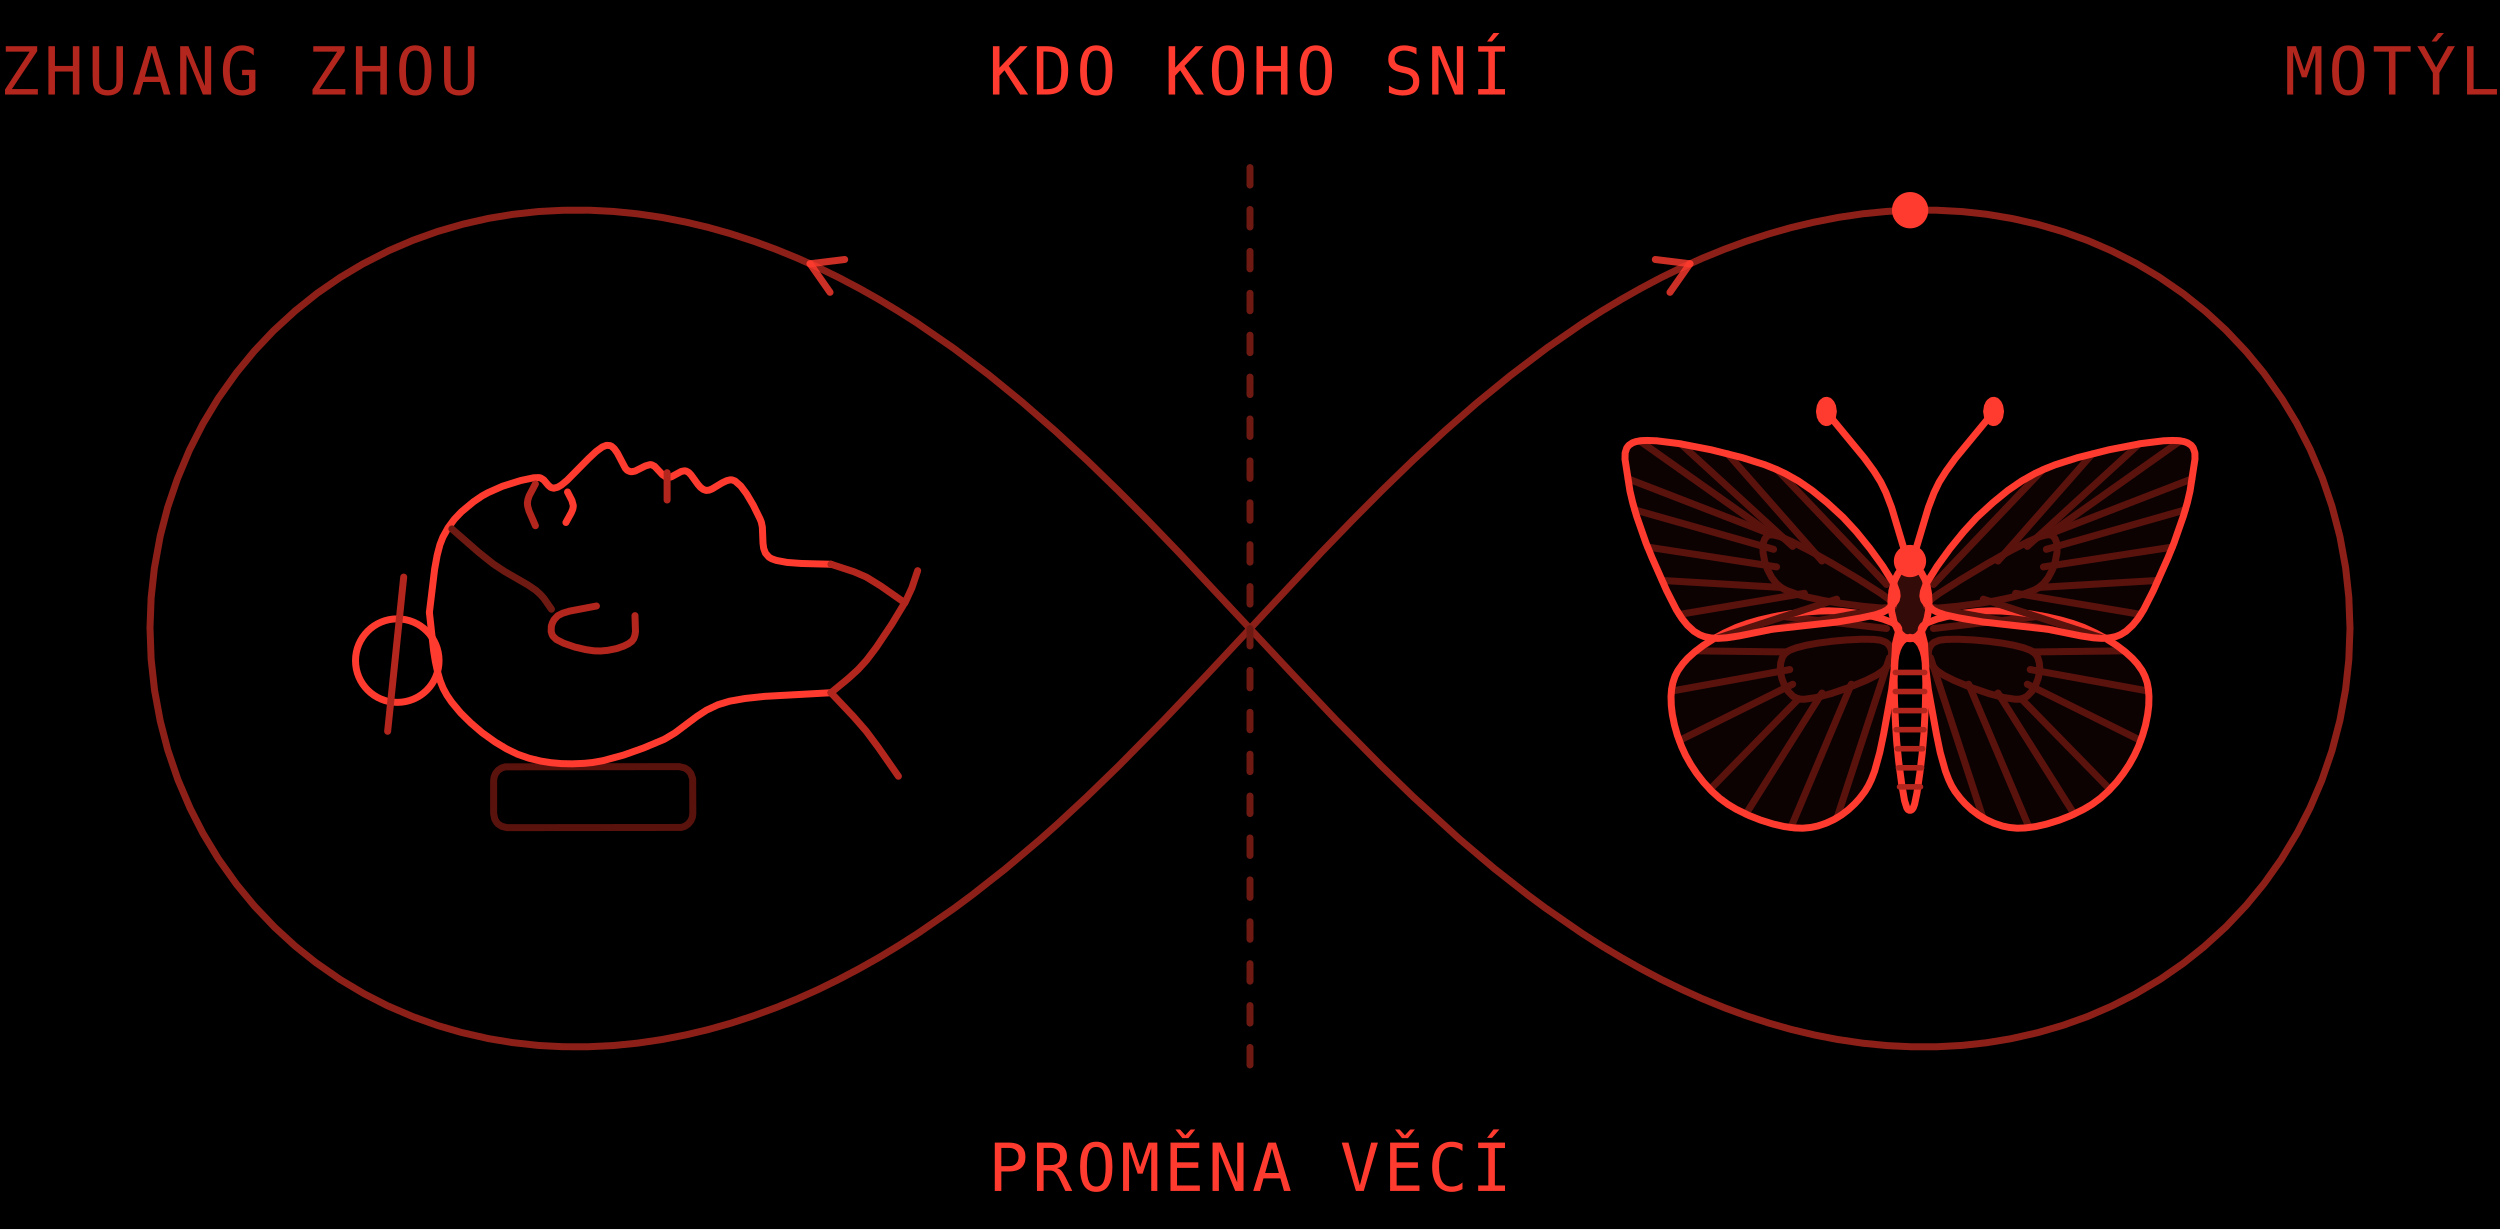
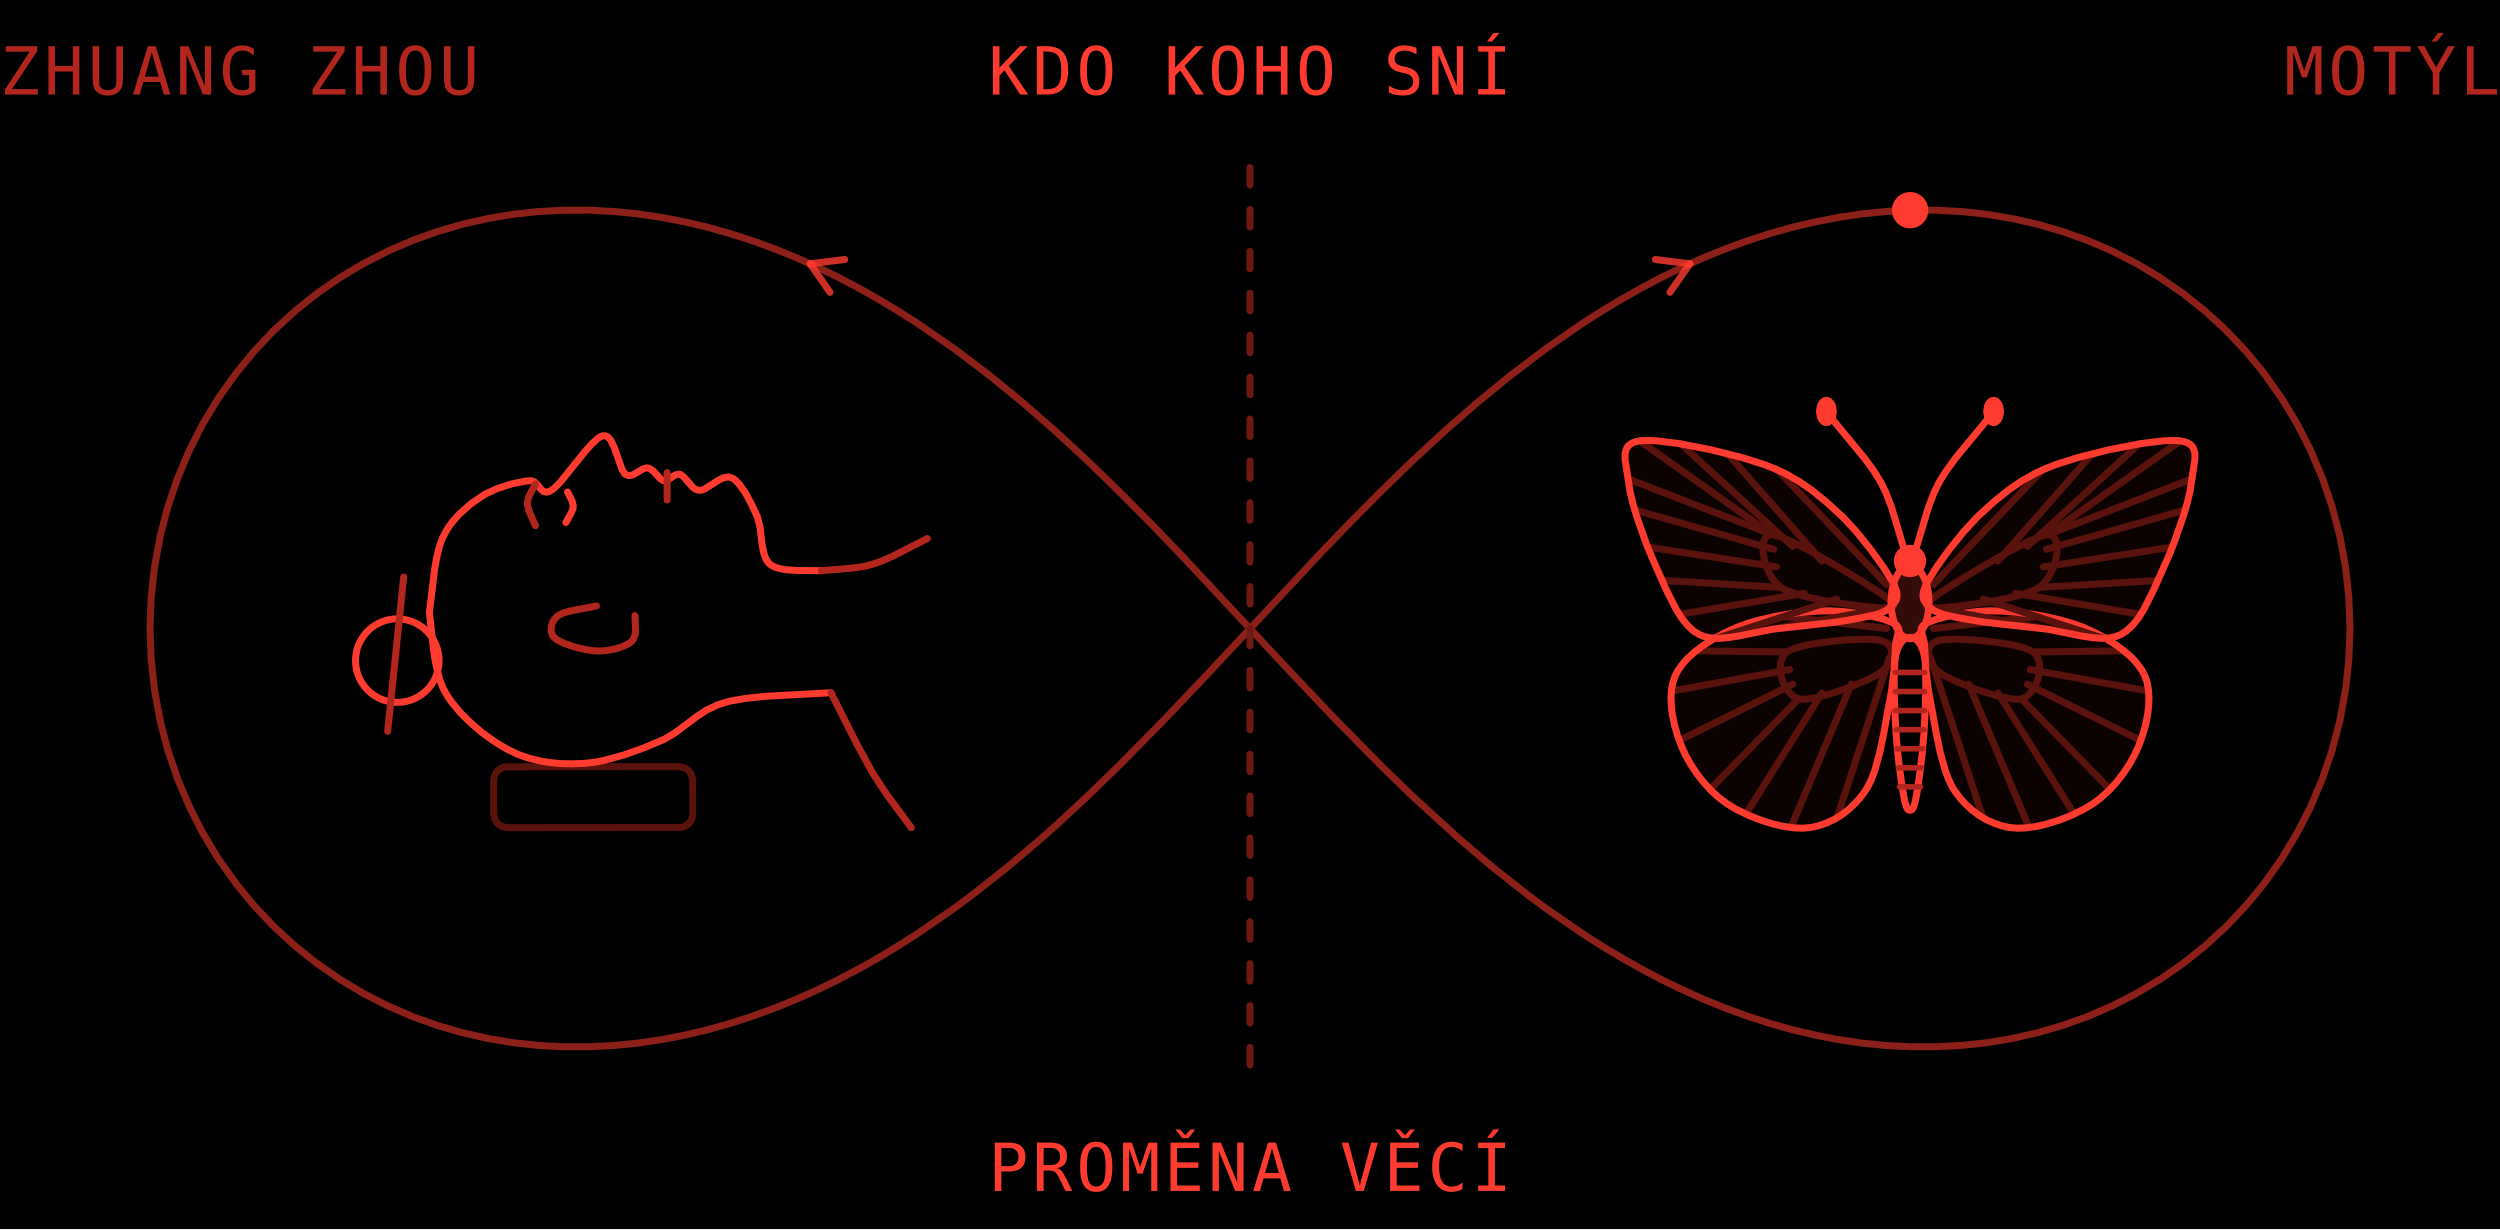
<svg xmlns="http://www.w3.org/2000/svg" width="358" height="176" viewBox="0 0 358 176" font-family="'JetBrains Mono', ui-monospace, monospace">
  <rect width="358" height="176" fill="#000000" />
  <path d="M336.52 90L336.35 94.5L335.89 98.72L335.08 103.15L333.94 107.5L332.48 111.75L330.81 115.66L328.99 119.22L326.67 123.07L324.21 126.54L321.67 129.63L318.75 132.72L315.61 135.58L312.68 137.92L309.4 140.2L305.74 142.37L302.4 144.07L298.96 145.56L295.43 146.82L291.83 147.87L287.93 148.75L284.48 149.32L281 149.7L277.26 149.9L273.76 149.9L270.26 149.73L266.78 149.39L263.07 148.84L259.88 148.22L256.48 147.41L253.35 146.52L250.02 145.44L246.97 144.32L243.73 143L240.77 141.66L237.85 140.24L234.98 138.72L232.15 137.12L229.36 135.45L226.62 133.7L221.28 130.01L218.87 128.22L213.96 124.36L209 120.15L202.35 114.09L197.87 109.74L191.37 103.15L185.18 96.63L168.79 79.1L164.45 74.6L160.22 70.35L155.74 66L151.15 61.75L146.44 57.64L141.61 53.69L136.62 49.92L131.27 46.23L128.53 44.49L125.74 42.81L123.13 41.34L120.04 39.71L117.12 38.28L114.15 36.95L111.14 35.72L108.1 34.6L104.53 33.44L101.4 32.56L98.24 31.81L94.81 31.14L91.35 30.63L87.86 30.28L84.37 30.1L80.62 30.11L77.12 30.29L73.4 30.7L69.95 31.27L66.29 32.1L62.69 33.14L59.16 34.4L55.71 35.88L51.93 37.81L48.71 39.73L45.42 42L42.29 44.5L39.16 47.37L36.41 50.28L33.87 53.37L31.26 57.03L29.06 60.67L27.13 64.45L25.39 68.6L24.02 72.62L22.95 76.73L22.1 81.4L21.64 85.63L21.48 89.88L21.64 94.37L22.13 98.84L22.95 103.27L24.02 107.38L25.47 111.64L27.24 115.77L29.06 119.33L31.26 122.97L33.87 126.63L36.41 129.72L39.34 132.8L42.29 135.5L45.22 137.84L48.71 140.27L52.14 142.31L55.48 144.02L59.16 145.6L62.69 146.86L66.05 147.84L69.95 148.73L73.4 149.3L77.12 149.71L80.62 149.89L84.12 149.9L87.86 149.72L91.35 149.37L94.81 148.86L98.24 148.19L101.4 147.44L104.77 146.49L107.86 145.48L111.14 144.28L114.15 143.05L117.12 141.72L120.04 140.29L123.13 138.66L125.96 137.06L128.74 135.38L131.48 133.63L136.62 130.08L139.23 128.14L143.95 124.43L148.91 120.24L151.34 118.08L155.56 114.17L160.22 109.65L166.54 103.24L172.74 96.72L189.3 79.01L193.64 74.52L197.87 70.26L202.35 65.91L206.94 61.67L211.46 57.72L216.3 53.77L221.48 49.85L226.62 46.3L229.36 44.55L232.15 42.88L234.98 41.28L237.85 39.76L240.77 38.34L243.73 37L246.97 35.68L250.02 34.56L253.35 33.48L256.48 32.59L259.64 31.84L263.32 31.12L266.78 30.61L270.26 30.27L273.76 30.1L277.26 30.1L281 30.3L284.48 30.68L288.18 31.3L291.83 32.13L295.43 33.18L298.96 34.44L302.4 35.93L305.97 37.75L309.19 39.67L312.68 42.08L315.81 44.58L318.75 47.28L321.67 50.37L324.21 53.46L326.8 57.14L328.87 60.56L330.81 64.34L332.57 68.48L333.94 72.5L335.08 76.85L335.89 81.28L336.35 85.5L336.52 90Z" fill="none" stroke="#FF3B2F" stroke-opacity="0.55" stroke-width="1" stroke-linecap="round" stroke-linejoin="round" />
  <line x1="242" y1="37.77" x2="239.14" y2="41.86" fill="none" stroke="#FF3B2F" stroke-opacity="0.8" stroke-width="1" stroke-linecap="round" stroke-linejoin="round" />
  <line x1="242" y1="37.77" x2="237.04" y2="37.16" fill="none" stroke="#FF3B2F" stroke-opacity="0.8" stroke-width="1" stroke-linecap="round" stroke-linejoin="round" />
  <line x1="116" y1="37.77" x2="120.96" y2="37.16" fill="none" stroke="#FF3B2F" stroke-opacity="0.8" stroke-width="1" stroke-linecap="round" stroke-linejoin="round" />
  <line x1="116" y1="37.77" x2="118.86" y2="41.86" fill="none" stroke="#FF3B2F" stroke-opacity="0.8" stroke-width="1" stroke-linecap="round" stroke-linejoin="round" />
  <line x1="179" y1="24" x2="179" y2="26.5" fill="none" stroke="#6E1A12" stroke-width="1" stroke-linecap="round" stroke-linejoin="round" />
  <line x1="179" y1="30" x2="179" y2="32.5" fill="none" stroke="#6E1A12" stroke-width="1" stroke-linecap="round" stroke-linejoin="round" />
  <line x1="179" y1="36" x2="179" y2="38.5" fill="none" stroke="#6E1A12" stroke-width="1" stroke-linecap="round" stroke-linejoin="round" />
  <line x1="179" y1="42" x2="179" y2="44.5" fill="none" stroke="#6E1A12" stroke-width="1" stroke-linecap="round" stroke-linejoin="round" />
  <line x1="179" y1="48" x2="179" y2="50.5" fill="none" stroke="#6E1A12" stroke-width="1" stroke-linecap="round" stroke-linejoin="round" />
  <line x1="179" y1="54" x2="179" y2="56.5" fill="none" stroke="#6E1A12" stroke-width="1" stroke-linecap="round" stroke-linejoin="round" />
  <line x1="179" y1="60" x2="179" y2="62.5" fill="none" stroke="#6E1A12" stroke-width="1" stroke-linecap="round" stroke-linejoin="round" />
  <line x1="179" y1="66" x2="179" y2="68.5" fill="none" stroke="#6E1A12" stroke-width="1" stroke-linecap="round" stroke-linejoin="round" />
  <line x1="179" y1="72" x2="179" y2="74.5" fill="none" stroke="#6E1A12" stroke-width="1" stroke-linecap="round" stroke-linejoin="round" />
  <line x1="179" y1="78" x2="179" y2="80.5" fill="none" stroke="#6E1A12" stroke-width="1" stroke-linecap="round" stroke-linejoin="round" />
  <line x1="179" y1="84" x2="179" y2="86.5" fill="none" stroke="#6E1A12" stroke-width="1" stroke-linecap="round" stroke-linejoin="round" />
  <line x1="179" y1="90" x2="179" y2="92.5" fill="none" stroke="#6E1A12" stroke-width="1" stroke-linecap="round" stroke-linejoin="round" />
  <line x1="179" y1="96" x2="179" y2="98.5" fill="none" stroke="#6E1A12" stroke-width="1" stroke-linecap="round" stroke-linejoin="round" />
  <line x1="179" y1="102" x2="179" y2="104.5" fill="none" stroke="#6E1A12" stroke-width="1" stroke-linecap="round" stroke-linejoin="round" />
  <line x1="179" y1="108" x2="179" y2="110.5" fill="none" stroke="#6E1A12" stroke-width="1" stroke-linecap="round" stroke-linejoin="round" />
  <line x1="179" y1="114" x2="179" y2="116.5" fill="none" stroke="#6E1A12" stroke-width="1" stroke-linecap="round" stroke-linejoin="round" />
  <line x1="179" y1="120" x2="179" y2="122.5" fill="none" stroke="#6E1A12" stroke-width="1" stroke-linecap="round" stroke-linejoin="round" />
  <line x1="179" y1="126" x2="179" y2="128.5" fill="none" stroke="#6E1A12" stroke-width="1" stroke-linecap="round" stroke-linejoin="round" />
  <line x1="179" y1="132" x2="179" y2="134.5" fill="none" stroke="#6E1A12" stroke-width="1" stroke-linecap="round" stroke-linejoin="round" />
  <line x1="179" y1="138" x2="179" y2="140.5" fill="none" stroke="#6E1A12" stroke-width="1" stroke-linecap="round" stroke-linejoin="round" />
  <line x1="179" y1="144" x2="179" y2="146.5" fill="none" stroke="#6E1A12" stroke-width="1" stroke-linecap="round" stroke-linejoin="round" />
  <line x1="179" y1="150" x2="179" y2="152.5" fill="none" stroke="#6E1A12" stroke-width="1" stroke-linecap="round" stroke-linejoin="round" />
  <circle cx="273.53" cy="30.1" r="2.6" fill="#FF3B2F" />
  <path d="M70.69 116.52L70.69 111.78L70.76 111.26L70.97 110.75L71.34 110.3L71.82 109.98L72.34 109.81L97.29 109.78L98.07 109.98L98.55 110.3L98.92 110.75L99.19 111.53L99.21 116.52L99.14 117.04L98.92 117.55L98.55 118L98.08 118.32L97.55 118.49L72.6 118.52L71.82 118.32L71.34 118L71.14 117.79L70.85 117.3L70.69 116.52Z" fill="none" stroke="#5A120D" stroke-width="1" stroke-linecap="round" stroke-linejoin="round" />
-   <path d="M61.49 87.7L62.24 81.49L62.6 79.52L63 77.99L63.43 76.9L64.18 75.55L65.06 74.36L66.08 73.29L67.81 71.85L69.03 71.02L69.86 70.56L71.96 69.63L74.57 68.81L76.41 68.42L77.19 68.39L77.45 68.46L77.87 68.73L78.51 69.49L78.88 69.81L79.3 69.91L79.86 69.77L80.4 69.45L81.23 68.76L84.29 65.66L85.37 64.65L86.26 64L86.85 63.77L87.36 63.81L87.59 63.92L87.96 64.25L88.39 64.85L89.55 67.05L89.83 67.35L90.21 67.52L90.45 67.55L90.94 67.46L92.42 66.72L93.1 66.53L93.32 66.56L93.75 66.78L94.86 67.97L95.44 68.36L95.66 68.39L96.12 68.29L97.56 67.51L98.04 67.42L98.27 67.46L98.63 67.66L98.96 68.01L99.96 69.39L100.31 69.79L100.7 70.08L101.11 70.23L101.53 70.19L101.98 70.01L103.4 69.15L104.07 68.83L104.57 68.71L104.82 68.72L105.26 68.88L106.08 69.6L106.9 70.7L107.87 72.34L108.84 74.31L109.02 74.76L109.17 75.49L109.26 77.78L109.36 78.53L109.61 79.21L110.11 79.78L110.49 80.01L111.16 80.25L112.72 80.54L114.75 80.69L118.99 80.8" fill="none" stroke="#FF3B2F" stroke-width="1" stroke-linecap="round" stroke-linejoin="round" />
+   <path d="M61.49 87.7L62.24 81.5L62.55 79.79L62.92 78.25L63.31 77.16L64.03 75.79L64.75 74.77L65.72 73.67L67.43 72.15L69.43 70.78L71.26 69.94L73.28 69.29L75.24 68.9L75.91 68.83L76.19 68.87L76.44 68.96L76.84 69.26L77.48 70.07L77.86 70.39L78.27 70.48L78.78 70.32L79.33 69.95L80.24 69.04L83.64 64.82L84.77 63.54L85.63 62.76L86.01 62.52L86.36 62.39L86.85 62.45L87.06 62.59L87.44 63.01L87.97 64.09L89.1 67.31L89.48 67.87L89.92 68.09L90.17 68.11L90.66 67.98L92.11 67.14L92.55 67L92.76 67L93.2 67.18L93.61 67.52L94.53 68.53L94.9 68.79L95.1 68.85L95.56 68.76L96.7 68.02L97.17 67.89L97.41 67.93L97.94 68.32L99.2 69.78L99.61 70.07L100.07 70.21L100.47 70.18L100.89 70.03L102.96 68.73L103.62 68.41L104.38 68.29L104.99 68.52L105.34 68.79L105.85 69.32L106.67 70.47L107.54 72.05L108.47 74.04L108.83 75.43L109.15 78.05L109.35 79.14L109.69 80.07L110.08 80.64L110.39 80.91L110.96 81.21L111.65 81.42L112.43 81.57L114.12 81.69L117.61 81.72" fill="none" stroke="#FF3B2F" stroke-width="1" stroke-linecap="round" stroke-linejoin="round" />
  <path d="M61.49 87.7L62.09 93.17L62.34 94.72L62.67 96.25L63.02 97.46L63.46 98.57L64.01 99.57L64.68 100.55L65.96 102.09L67.44 103.55L69.04 104.92L70.91 106.26L72.56 107.25L74.1 108L75.76 108.58L77.45 108.99L78.93 109.22L80.42 109.35L81.93 109.38L83.67 109.31L84.86 109.19L86.33 108.93L89.29 108.13L92.16 107.11L95.13 105.86L96.64 104.96L99.77 102.61L101.18 101.69L102.8 100.92L104.48 100.41L106.71 100.02L109.49 99.72L118.99 99.2" fill="none" stroke="#FF3B2F" stroke-width="1" stroke-linecap="round" stroke-linejoin="round" />
-   <path d="M64.71 75.74L68.52 79.07L70.62 80.75L72.27 81.84L75.63 83.78L76.77 84.56L77.38 85.12L77.87 85.66L78.97 87.24" fill="none" stroke="#6E1A12" stroke-width="1" stroke-linecap="round" stroke-linejoin="round" />
-   <path d="M118.99 80.8L122.25 81.86L124.06 82.64L126.09 83.89L129.57 86.32" fill="none" stroke="#B3261E" stroke-width="1" stroke-linecap="round" stroke-linejoin="round" />
-   <path d="M118.99 99.2L121.45 97.18L122.9 95.86L124.09 94.55L125.49 92.7L127.72 89.36L129.72 86.05L130.58 84.19L131.41 81.72" fill="none" stroke="#B3261E" stroke-width="1" stroke-linecap="round" stroke-linejoin="round" />
-   <path d="M118.99 99.2L122.25 102.65L124.03 104.69L125.78 107.04L128.65 111.16" fill="none" stroke="#B3261E" stroke-width="1" stroke-linecap="round" stroke-linejoin="round" />
+   <path d="M117.61 81.72L122.3 81.33L123.79 81.09L124.96 80.8L126.23 80.35L127.86 79.63L132.79 77.12" fill="none" stroke="#B3261E" stroke-width="1" stroke-linecap="round" stroke-linejoin="round" />
+   <path d="M118.99 99.2L122.75 106.64L124.93 110.64L126.99 113.79L130.49 118.52" fill="none" stroke="#B3261E" stroke-width="1" stroke-linecap="round" stroke-linejoin="round" />
  <path d="M85.41 86.78L81.58 87.51L80.58 87.81L79.87 88.17L79.35 88.73L79.11 89.18L78.95 89.66L78.93 90.44L79.08 90.92L79.22 91.14L79.68 91.58L80.72 92.11L82.35 92.67L83.9 93.03L85.08 93.2L86.01 93.22L87.01 93.13L88.24 92.89L89.3 92.53L89.97 92.2L90.49 91.82L90.76 91.44L90.92 90.97L91 90.45L90.93 88.16" fill="none" stroke="#B3261E" stroke-width="1" stroke-linecap="round" stroke-linejoin="round" />
  <path d="M81.04 74.82L81.83 73.38L82.03 72.88L82.1 72.43L81.9 71.67L81.27 70.45" fill="none" stroke="#FF3B2F" stroke-width="1" stroke-linecap="round" stroke-linejoin="round" />
  <path d="M76.67 75.28L75.76 73.19L75.56 72.47L75.52 72.03L75.6 71.52L75.78 70.98L76.67 69.3" fill="none" stroke="#B3261E" stroke-width="1" stroke-linecap="round" stroke-linejoin="round" />
  <line x1="95.53" y1="71.6" x2="95.53" y2="67.69" fill="none" stroke="#B3261E" stroke-width="1" stroke-linecap="round" stroke-linejoin="round" />
  <circle cx="56.89" cy="94.6" r="5.98" fill="none" stroke="#FF3B2F" stroke-width="1" stroke-linecap="round" stroke-linejoin="round" />
  <line x1="55.51" y1="104.72" x2="57.81" y2="82.64" fill="none" stroke="#B3261E" stroke-width="1" stroke-linecap="round" stroke-linejoin="round" />
  <path d="M270.99 89.16L269.65 88.65L267.71 88.15L265.71 87.79L263.7 87.55L261.93 87.47L260.5 87.5L258.35 87.66L256.06 87.95L253.97 88.32L251.93 88.79L250.24 89.28L248.68 89.84L246.9 90.66L245.35 91.51L243.87 92.45L242.63 93.4L241.65 94.29L240.98 95.04L240.28 96.02L239.86 96.84L239.56 97.74L239.37 98.7L239.29 99.72L239.33 101.04L239.48 102.33L239.79 103.84L240.2 105.29L240.79 106.88L241.39 108.19L242.13 109.5L242.98 110.78L243.93 112L245.13 113.3L246.25 114.31L247.44 115.18L248.63 115.89L250.43 116.77L252.13 117.44L253.92 118L255.49 118.36L256.99 118.56L258.16 118.6L259.31 118.49L260.28 118.29L261.47 117.89L262.62 117.36L263.71 116.7L264.69 115.95L265.61 115.09L266.29 114.34L267.06 113.33L267.55 112.52L267.98 111.63L268.45 110.4L269.18 107.76L269.73 105.15L270.89 98.77L271.23 95.93L271.45 92.11L271.91 90.24L271.9 89.99L271.68 89.61L270.99 89.16Z" fill="#FF3B2F" fill-opacity="0.05" />
  <path d="M269.31 91.68L268.31 91.56L266.59 91.54L264.41 91.64L262.34 91.83L260.29 92.1L258.64 92.4L257.24 92.76L256.33 93.1L255.84 93.38L255.49 93.73L255.23 94.15L255 94.91L254.94 95.63L255 96.39L255.16 97.15L255.52 98.11L256.02 98.95L256.76 99.71L257.4 100.04L257.79 100.12L258.44 100.13L260.11 99.88L262.23 99.32L264.69 98.48L267.23 97.43L268.68 96.7L269.6 96.08L270.17 95.48L270.68 94.59L270.89 93.68L270.85 93.16L270.7 92.69L270.43 92.29L270.07 91.98L269.31 91.68Z" fill="none" stroke="#5A120D" stroke-width="1" stroke-linecap="round" stroke-linejoin="round" />
  <line x1="270.15" y1="90" x2="254.59" y2="88.2" fill="none" stroke="#5A120D" stroke-width="1" stroke-linecap="round" stroke-linejoin="round" />
  <line x1="255.87" y1="93.36" x2="242.87" y2="93.2" fill="none" stroke="#5A120D" stroke-width="1" stroke-linecap="round" stroke-linejoin="round" />
  <line x1="256.29" y1="95.88" x2="239.34" y2="98.97" fill="none" stroke="#5A120D" stroke-width="1" stroke-linecap="round" stroke-linejoin="round" />
  <line x1="256.71" y1="97.98" x2="240.46" y2="106.05" fill="none" stroke="#5A120D" stroke-width="1" stroke-linecap="round" stroke-linejoin="round" />
  <line x1="257.55" y1="100.08" x2="244.87" y2="113.05" fill="none" stroke="#5A120D" stroke-width="1" stroke-linecap="round" stroke-linejoin="round" />
  <line x1="260.91" y1="99.24" x2="250.01" y2="116.58" fill="none" stroke="#5A120D" stroke-width="1" stroke-linecap="round" stroke-linejoin="round" />
  <line x1="265.11" y1="97.98" x2="256.45" y2="118.51" fill="none" stroke="#5A120D" stroke-width="1" stroke-linecap="round" stroke-linejoin="round" />
  <line x1="270.57" y1="94.2" x2="263.06" y2="117.11" fill="none" stroke="#5A120D" stroke-width="1" stroke-linecap="round" stroke-linejoin="round" />
  <path d="M270.99 89.16L269.65 88.65L267.71 88.15L265.71 87.79L263.7 87.55L261.93 87.47L260.5 87.5L258.35 87.66L256.06 87.95L253.97 88.32L251.93 88.79L250.24 89.28L248.68 89.84L246.9 90.66L245.35 91.51L243.87 92.45L242.63 93.4L241.65 94.29L240.98 95.04L240.28 96.02L239.86 96.84L239.56 97.74L239.37 98.7L239.29 99.72L239.33 101.04L239.48 102.33L239.79 103.84L240.2 105.29L240.79 106.88L241.39 108.19L242.13 109.5L242.98 110.78L243.93 112L245.13 113.3L246.25 114.31L247.44 115.18L248.63 115.89L250.43 116.77L252.13 117.44L253.92 118L255.49 118.36L256.99 118.56L258.16 118.6L259.31 118.49L260.28 118.29L261.47 117.89L262.62 117.36L263.71 116.7L264.69 115.95L265.61 115.09L266.29 114.34L267.06 113.33L267.55 112.52L267.98 111.63L268.45 110.4L269.18 107.76L269.73 105.15L270.89 98.77L271.23 95.93L271.45 92.11L271.91 90.24L271.9 89.99L271.68 89.61L270.99 89.16Z" fill="none" stroke="#FF3B2F" stroke-width="1" stroke-linecap="round" stroke-linejoin="round" />
  <path d="M270.99 83.28L269.61 81.07L267.78 78.55L265.82 76.13L263.95 74.1L261.61 71.95L259.5 70.23L257.52 68.87L255.64 67.81L254.25 67.17L252.74 66.56L249.49 65.53L245.04 64.41L240.5 63.53L237.21 63.12L235.91 63.07L235.07 63.1L234.29 63.23L233.79 63.4L233.25 63.76L232.95 64.14L232.72 64.86L232.7 65.76L233.41 70.33L233.81 72.01L234.34 73.85L235.72 77.8L236.57 79.86L238.66 84.57L240.04 87.29L240.85 88.56L241.63 89.53L242.56 90.39L243.38 90.89L244.06 91.16L245.04 91.36L246.06 91.41L247.28 91.33L249.06 91.06L253.76 90.11L263.07 89.07L266.47 88.49L268.53 88.04L269.58 87.68L270.21 87.35L271.14 86.51L271.54 85.92L271.67 85.35L271.6 84.72L271.31 83.92L270.99 83.28Z" fill="#FF3B2F" fill-opacity="0.05" />
  <path d="M269.31 84.96L266.18 82.96L262.35 80.67L259.16 78.88L256.54 77.54L254.92 76.85L253.79 76.56L253.28 76.63L253.06 76.76L252.72 77.16L252.54 77.63L252.46 78.07L252.47 79.11L252.7 80.38L253.12 81.57L253.72 82.71L254.34 83.52L255.06 84.14L255.78 84.53L257.24 85.07L258.99 85.54L261.2 86.01L263.77 86.43L266.72 86.82L269.41 87.07L270.64 87.04L270.95 86.97L271.14 86.83L271.17 86.65L270.94 86.25L270.41 85.76L269.31 84.96Z" fill="none" stroke="#5A120D" stroke-width="1" stroke-linecap="round" stroke-linejoin="round" />
  <line x1="270.15" y1="83.7" x2="254.53" y2="67.29" fill="none" stroke="#5A120D" stroke-width="1" stroke-linecap="round" stroke-linejoin="round" />
  <line x1="260.91" y1="80.34" x2="247.39" y2="64.97" fill="none" stroke="#5A120D" stroke-width="1" stroke-linecap="round" stroke-linejoin="round" />
  <line x1="256.71" y1="78.24" x2="240.71" y2="63.57" fill="none" stroke="#5A120D" stroke-width="1" stroke-linecap="round" stroke-linejoin="round" />
  <line x1="253.77" y1="76.56" x2="234.8" y2="63.13" fill="none" stroke="#5A120D" stroke-width="1" stroke-linecap="round" stroke-linejoin="round" />
  <line x1="253.77" y1="76.56" x2="233.14" y2="68.57" fill="none" stroke="#5A120D" stroke-width="1" stroke-linecap="round" stroke-linejoin="round" />
  <line x1="253.98" y1="78.66" x2="234.09" y2="73.01" fill="none" stroke="#5A120D" stroke-width="1" stroke-linecap="round" stroke-linejoin="round" />
  <line x1="254.4" y1="81.18" x2="235.94" y2="78.34" fill="none" stroke="#5A120D" stroke-width="1" stroke-linecap="round" stroke-linejoin="round" />
  <line x1="255.03" y1="84.12" x2="238.02" y2="83.12" fill="none" stroke="#5A120D" stroke-width="1" stroke-linecap="round" stroke-linejoin="round" />
  <line x1="258.39" y1="84.96" x2="240.46" y2="87.99" fill="none" stroke="#5A120D" stroke-width="1" stroke-linecap="round" stroke-linejoin="round" />
  <line x1="263.01" y1="85.8" x2="245.83" y2="91.41" fill="none" stroke="#5A120D" stroke-width="1" stroke-linecap="round" stroke-linejoin="round" />
  <line x1="270.15" y1="87.06" x2="252.52" y2="90.33" fill="none" stroke="#5A120D" stroke-width="1" stroke-linecap="round" stroke-linejoin="round" />
  <path d="M270.99 83.28L269.61 81.07L267.78 78.55L265.82 76.13L263.95 74.1L261.61 71.95L259.5 70.23L257.52 68.87L255.64 67.81L254.25 67.17L252.74 66.56L249.49 65.53L245.04 64.41L240.5 63.53L237.21 63.12L235.91 63.07L235.07 63.1L234.29 63.23L233.79 63.4L233.25 63.76L232.95 64.14L232.72 64.86L232.7 65.76L233.41 70.33L233.81 72.01L234.34 73.85L235.72 77.8L236.57 79.86L238.66 84.57L240.04 87.29L240.85 88.56L241.63 89.53L242.56 90.39L243.38 90.89L244.06 91.16L245.04 91.36L246.06 91.41L247.28 91.33L249.06 91.06L253.76 90.11L263.07 89.07L266.47 88.49L268.53 88.04L269.58 87.68L270.21 87.35L271.14 86.51L271.54 85.92L271.67 85.35L271.6 84.72L271.31 83.92L270.99 83.28Z" fill="none" stroke="#FF3B2F" stroke-width="1" stroke-linecap="round" stroke-linejoin="round" />
  <path d="M272.67 78.66L270.88 72.68L270.06 70.54L269.32 69.02L268.36 67.48L267 65.62L262.17 59.76" fill="none" stroke="#FF3B2F" stroke-width="1" stroke-linecap="round" stroke-linejoin="round" />
  <path d="M263.04 58.92L262.9 59.8L262.64 60.35L262.47 60.57L262.07 60.89L261.85 60.97L261.44 61.02L261.02 60.89L260.81 60.75L260.44 60.35L260.18 59.8L260.04 58.92L260.18 58.04L260.44 57.49L260.61 57.27L261.02 56.95L261.23 56.87L261.64 56.82L262.07 56.95L262.28 57.09L262.64 57.49L262.9 58.04L263.04 58.92Z" fill="#FF3B2F" />
  <path d="M276.03 89.16L277.37 88.65L279.32 88.15L281.31 87.79L283.32 87.55L285.09 87.47L286.53 87.5L288.67 87.66L290.97 87.95L293.05 88.32L295.09 88.79L296.79 89.28L298.35 89.84L300.12 90.66L301.68 91.51L303.15 92.45L304.39 93.4L305.37 94.29L306.05 95.04L306.75 96.02L307.16 96.84L307.47 97.74L307.65 98.7L307.73 99.72L307.7 101.04L307.54 102.33L307.24 103.84L306.82 105.29L306.24 106.88L305.63 108.19L304.9 109.5L304.04 110.78L303.1 112L301.89 113.3L300.77 114.31L299.58 115.18L298.39 115.89L296.6 116.77L294.9 117.44L293.1 118L291.54 118.36L290.04 118.56L288.86 118.6L287.72 118.49L286.75 118.29L285.56 117.89L284.41 117.36L283.32 116.7L282.33 115.95L281.41 115.09L280.73 114.34L279.96 113.33L279.47 112.52L279.05 111.63L278.58 110.4L277.84 107.76L277.3 105.15L276.14 98.77L275.8 95.93L275.58 92.11L275.11 90.24L275.13 89.99L275.35 89.61L276.03 89.16Z" fill="#FF3B2F" fill-opacity="0.05" />
  <path d="M277.71 91.68L278.71 91.56L280.44 91.54L282.61 91.64L284.68 91.83L286.73 92.1L288.38 92.4L289.78 92.76L290.69 93.1L291.18 93.38L291.54 93.73L291.8 94.15L292.03 94.91L292.09 95.63L292.03 96.39L291.86 97.15L291.5 98.11L291 98.95L290.27 99.71L289.62 100.04L289.23 100.12L288.58 100.13L286.91 99.88L284.8 99.32L282.34 98.48L279.8 97.43L278.35 96.7L277.43 96.08L276.85 95.48L276.34 94.59L276.14 93.68L276.17 93.16L276.33 92.69L276.59 92.29L276.96 91.98L277.71 91.68Z" fill="none" stroke="#5A120D" stroke-width="1" stroke-linecap="round" stroke-linejoin="round" />
  <line x1="276.87" y1="90" x2="292.43" y2="88.2" fill="none" stroke="#5A120D" stroke-width="1" stroke-linecap="round" stroke-linejoin="round" />
  <line x1="291.15" y1="93.36" x2="304.15" y2="93.2" fill="none" stroke="#5A120D" stroke-width="1" stroke-linecap="round" stroke-linejoin="round" />
  <line x1="290.73" y1="95.88" x2="307.68" y2="98.97" fill="none" stroke="#5A120D" stroke-width="1" stroke-linecap="round" stroke-linejoin="round" />
  <line x1="290.31" y1="97.98" x2="306.56" y2="106.05" fill="none" stroke="#5A120D" stroke-width="1" stroke-linecap="round" stroke-linejoin="round" />
  <line x1="289.47" y1="100.08" x2="302.15" y2="113.05" fill="none" stroke="#5A120D" stroke-width="1" stroke-linecap="round" stroke-linejoin="round" />
  <line x1="286.11" y1="99.24" x2="297.02" y2="116.58" fill="none" stroke="#5A120D" stroke-width="1" stroke-linecap="round" stroke-linejoin="round" />
  <line x1="281.91" y1="97.98" x2="290.57" y2="118.51" fill="none" stroke="#5A120D" stroke-width="1" stroke-linecap="round" stroke-linejoin="round" />
  <line x1="276.45" y1="94.2" x2="283.96" y2="117.11" fill="none" stroke="#5A120D" stroke-width="1" stroke-linecap="round" stroke-linejoin="round" />
  <path d="M276.03 89.16L277.37 88.65L279.32 88.15L281.31 87.79L283.32 87.55L285.09 87.47L286.53 87.5L288.67 87.66L290.97 87.95L293.05 88.32L295.09 88.79L296.79 89.28L298.35 89.84L300.12 90.66L301.68 91.51L303.15 92.45L304.39 93.4L305.37 94.29L306.05 95.04L306.75 96.02L307.16 96.84L307.47 97.74L307.65 98.7L307.73 99.72L307.7 101.04L307.54 102.33L307.24 103.84L306.82 105.29L306.24 106.88L305.63 108.19L304.9 109.5L304.04 110.78L303.1 112L301.89 113.3L300.77 114.31L299.58 115.18L298.39 115.89L296.6 116.77L294.9 117.44L293.1 118L291.54 118.36L290.04 118.56L288.86 118.6L287.72 118.49L286.75 118.29L285.56 117.89L284.41 117.36L283.32 116.7L282.33 115.95L281.41 115.09L280.73 114.34L279.96 113.33L279.47 112.52L279.05 111.63L278.58 110.4L277.84 107.76L277.3 105.15L276.14 98.77L275.8 95.93L275.58 92.11L275.11 90.24L275.13 89.99L275.35 89.61L276.03 89.16Z" fill="none" stroke="#FF3B2F" stroke-width="1" stroke-linecap="round" stroke-linejoin="round" />
  <path d="M276.03 83.28L277.41 81.07L279.24 78.55L281.21 76.13L283.07 74.1L285.42 71.95L287.53 70.23L289.51 68.87L291.39 67.81L292.77 67.17L294.29 66.56L297.53 65.53L301.99 64.41L306.53 63.53L309.82 63.12L311.11 63.07L311.96 63.1L312.74 63.23L313.23 63.4L313.78 63.76L314.07 64.14L314.31 64.86L314.32 65.76L313.61 70.33L313.22 72.01L312.68 73.85L311.3 77.8L310.46 79.86L308.36 84.57L306.98 87.29L306.18 88.56L305.39 89.53L304.46 90.39L303.65 90.89L302.97 91.16L301.98 91.36L300.97 91.41L299.74 91.33L297.97 91.06L293.26 90.11L283.96 89.07L280.56 88.49L278.49 88.04L277.45 87.68L276.82 87.35L275.89 86.51L275.48 85.92L275.35 85.35L275.43 84.72L275.71 83.92L276.03 83.28Z" fill="#FF3B2F" fill-opacity="0.05" />
  <path d="M277.71 84.96L280.85 82.96L284.67 80.67L287.86 78.88L290.48 77.54L292.1 76.85L293.23 76.56L293.75 76.63L293.97 76.76L294.3 77.16L294.48 77.63L294.56 78.07L294.56 79.11L294.32 80.38L293.91 81.57L293.31 82.71L292.68 83.52L291.97 84.14L291.24 84.53L289.79 85.07L288.03 85.54L285.82 86.01L283.26 86.43L280.3 86.82L277.62 87.07L276.38 87.04L276.08 86.97L275.89 86.83L275.85 86.65L276.09 86.25L276.61 85.76L277.71 84.96Z" fill="none" stroke="#5A120D" stroke-width="1" stroke-linecap="round" stroke-linejoin="round" />
  <line x1="276.87" y1="83.7" x2="292.49" y2="67.29" fill="none" stroke="#5A120D" stroke-width="1" stroke-linecap="round" stroke-linejoin="round" />
  <line x1="286.11" y1="80.34" x2="299.64" y2="64.97" fill="none" stroke="#5A120D" stroke-width="1" stroke-linecap="round" stroke-linejoin="round" />
  <line x1="290.31" y1="78.24" x2="306.32" y2="63.57" fill="none" stroke="#5A120D" stroke-width="1" stroke-linecap="round" stroke-linejoin="round" />
  <line x1="293.25" y1="76.56" x2="312.22" y2="63.13" fill="none" stroke="#5A120D" stroke-width="1" stroke-linecap="round" stroke-linejoin="round" />
  <line x1="293.25" y1="76.56" x2="313.89" y2="68.57" fill="none" stroke="#5A120D" stroke-width="1" stroke-linecap="round" stroke-linejoin="round" />
  <line x1="293.04" y1="78.66" x2="312.94" y2="73.01" fill="none" stroke="#5A120D" stroke-width="1" stroke-linecap="round" stroke-linejoin="round" />
  <line x1="292.62" y1="81.18" x2="311.09" y2="78.34" fill="none" stroke="#5A120D" stroke-width="1" stroke-linecap="round" stroke-linejoin="round" />
  <line x1="291.99" y1="84.12" x2="309.01" y2="83.12" fill="none" stroke="#5A120D" stroke-width="1" stroke-linecap="round" stroke-linejoin="round" />
  <line x1="288.63" y1="84.96" x2="306.56" y2="87.99" fill="none" stroke="#5A120D" stroke-width="1" stroke-linecap="round" stroke-linejoin="round" />
  <line x1="284.01" y1="85.8" x2="301.2" y2="91.41" fill="none" stroke="#5A120D" stroke-width="1" stroke-linecap="round" stroke-linejoin="round" />
  <line x1="276.87" y1="87.06" x2="294.5" y2="90.33" fill="none" stroke="#5A120D" stroke-width="1" stroke-linecap="round" stroke-linejoin="round" />
  <path d="M276.03 83.28L277.41 81.07L279.24 78.55L281.21 76.13L283.07 74.1L285.42 71.95L287.53 70.23L289.51 68.87L291.39 67.81L292.77 67.17L294.29 66.56L297.53 65.53L301.99 64.41L306.53 63.53L309.82 63.12L311.11 63.07L311.96 63.1L312.74 63.23L313.23 63.4L313.78 63.76L314.07 64.14L314.31 64.86L314.32 65.76L313.61 70.33L313.22 72.01L312.68 73.85L311.3 77.8L310.46 79.86L308.36 84.57L306.98 87.29L306.18 88.56L305.39 89.53L304.46 90.39L303.65 90.89L302.97 91.16L301.98 91.36L300.97 91.41L299.74 91.33L297.97 91.06L293.26 90.11L283.96 89.07L280.56 88.49L278.49 88.04L277.45 87.68L276.82 87.35L275.89 86.51L275.48 85.92L275.35 85.35L275.43 84.72L275.71 83.92L276.03 83.28Z" fill="none" stroke="#FF3B2F" stroke-width="1" stroke-linecap="round" stroke-linejoin="round" />
  <path d="M274.35 78.66L276.14 72.68L276.96 70.54L277.7 69.02L278.67 67.48L280.02 65.62L284.85 59.76" fill="none" stroke="#FF3B2F" stroke-width="1" stroke-linecap="round" stroke-linejoin="round" />
  <path d="M286.98 58.92L286.84 59.8L286.58 60.35L286.41 60.57L286.01 60.89L285.79 60.97L285.38 61.02L284.96 60.89L284.75 60.75L284.38 60.35L284.12 59.8L283.98 58.92L284.12 58.04L284.38 57.49L284.55 57.27L284.96 56.95L285.17 56.87L285.58 56.82L286.01 56.95L286.22 57.09L286.58 57.49L286.84 58.04L286.98 58.92Z" fill="#FF3B2F" />
  <circle cx="273.51" cy="80.34" r="2.31" fill="#FF3B2F" />
  <path d="M276.24 86.22L276.16 87.48L275.97 88.49L275.67 89.44L275.15 90.42L274.57 91.06L273.96 91.4L273.56 91.47L273.16 91.43L272.55 91.13L272.15 90.77L271.78 90.28L271.23 89.1L270.88 87.6L270.78 86.1L270.92 84.58L271.31 83.11L271.78 82.16L272.15 81.67L272.55 81.31L273.16 81.01L273.56 80.97L273.96 81.04L274.57 81.38L275.15 82.02L275.67 83L275.97 83.95L276.16 84.96L276.24 86.22Z" fill="#FF3B2F" fill-opacity="0.2" />
  <path d="M276.24 86.22L276.16 87.48L275.97 88.49L275.67 89.44L275.15 90.42L274.57 91.06L273.96 91.4L273.56 91.47L273.16 91.43L272.55 91.13L272.15 90.77L271.78 90.28L271.23 89.1L270.88 87.6L270.78 86.1L270.92 84.58L271.31 83.11L271.78 82.16L272.15 81.67L272.55 81.31L273.16 81.01L273.56 80.97L273.96 81.04L274.57 81.38L275.15 82.02L275.67 83L275.97 83.95L276.16 84.96L276.24 86.22Z" fill="none" stroke="#FF3B2F" stroke-width="1" stroke-linecap="round" stroke-linejoin="round" />
  <path d="M273.51 91.26L274.16 91.44L274.61 91.79L275 92.31L275.38 93.19L275.59 94.08L275.69 94.89L275.78 97.92L275.71 101.16L275.51 105.05L275.27 107.79L274.93 110.64L274.5 113.59L274.17 115.16L273.98 115.67L273.81 115.92L273.61 116.03L273.41 116.03L273.21 115.92L273.05 115.67L272.73 114.65L272.32 112.26L271.89 109.04L271.61 106.28L271.45 103.9L271.29 100.38L271.24 97.36L271.37 94.5L271.49 93.76L271.73 92.94L272.03 92.31L272.41 91.79L272.87 91.44L273.51 91.26Z" fill="none" stroke="#FF3B2F" stroke-width="1" stroke-linecap="round" stroke-linejoin="round" />
  <line x1="271.41" y1="96.3" x2="275.61" y2="96.3" fill="none" stroke="#B3261E" stroke-width="0.8" stroke-linecap="round" stroke-linejoin="round" />
  <line x1="271.41" y1="99.03" x2="275.61" y2="99.03" fill="none" stroke="#B3261E" stroke-width="0.8" stroke-linecap="round" stroke-linejoin="round" />
  <line x1="271.41" y1="101.76" x2="275.61" y2="101.76" fill="none" stroke="#B3261E" stroke-width="0.8" stroke-linecap="round" stroke-linejoin="round" />
  <line x1="271.53" y1="104.49" x2="275.5" y2="104.49" fill="none" stroke="#B3261E" stroke-width="0.8" stroke-linecap="round" stroke-linejoin="round" />
  <line x1="271.69" y1="107.22" x2="275.33" y2="107.22" fill="none" stroke="#B3261E" stroke-width="0.8" stroke-linecap="round" stroke-linejoin="round" />
  <line x1="271.85" y1="109.95" x2="275.17" y2="109.95" fill="none" stroke="#B3261E" stroke-width="0.8" stroke-linecap="round" stroke-linejoin="round" />
  <line x1="272.02" y1="112.68" x2="275.01" y2="112.68" fill="none" stroke="#B3261E" stroke-width="0.8" stroke-linecap="round" stroke-linejoin="round" />
  <text x="0" y="13.54" text-anchor="start" font-size="9.5" font-weight="500" letter-spacing="0.57" fill="#B3261E">ZHUANG ZHOU</text>
  <text x="358" y="13.54" text-anchor="end" font-size="9.5" font-weight="500" letter-spacing="0.57" fill="#B3261E">MOTÝL</text>
  <text x="179" y="13.54" text-anchor="middle" font-size="9.5" font-weight="500" letter-spacing="0.57" fill="#FF3B2F">KDO KOHO SNÍ</text>
  <text x="179" y="170.54" text-anchor="middle" font-size="9.5" font-weight="500" letter-spacing="0.57" fill="#FF3B2F">PROMĚNA VĚCÍ</text>
</svg>
